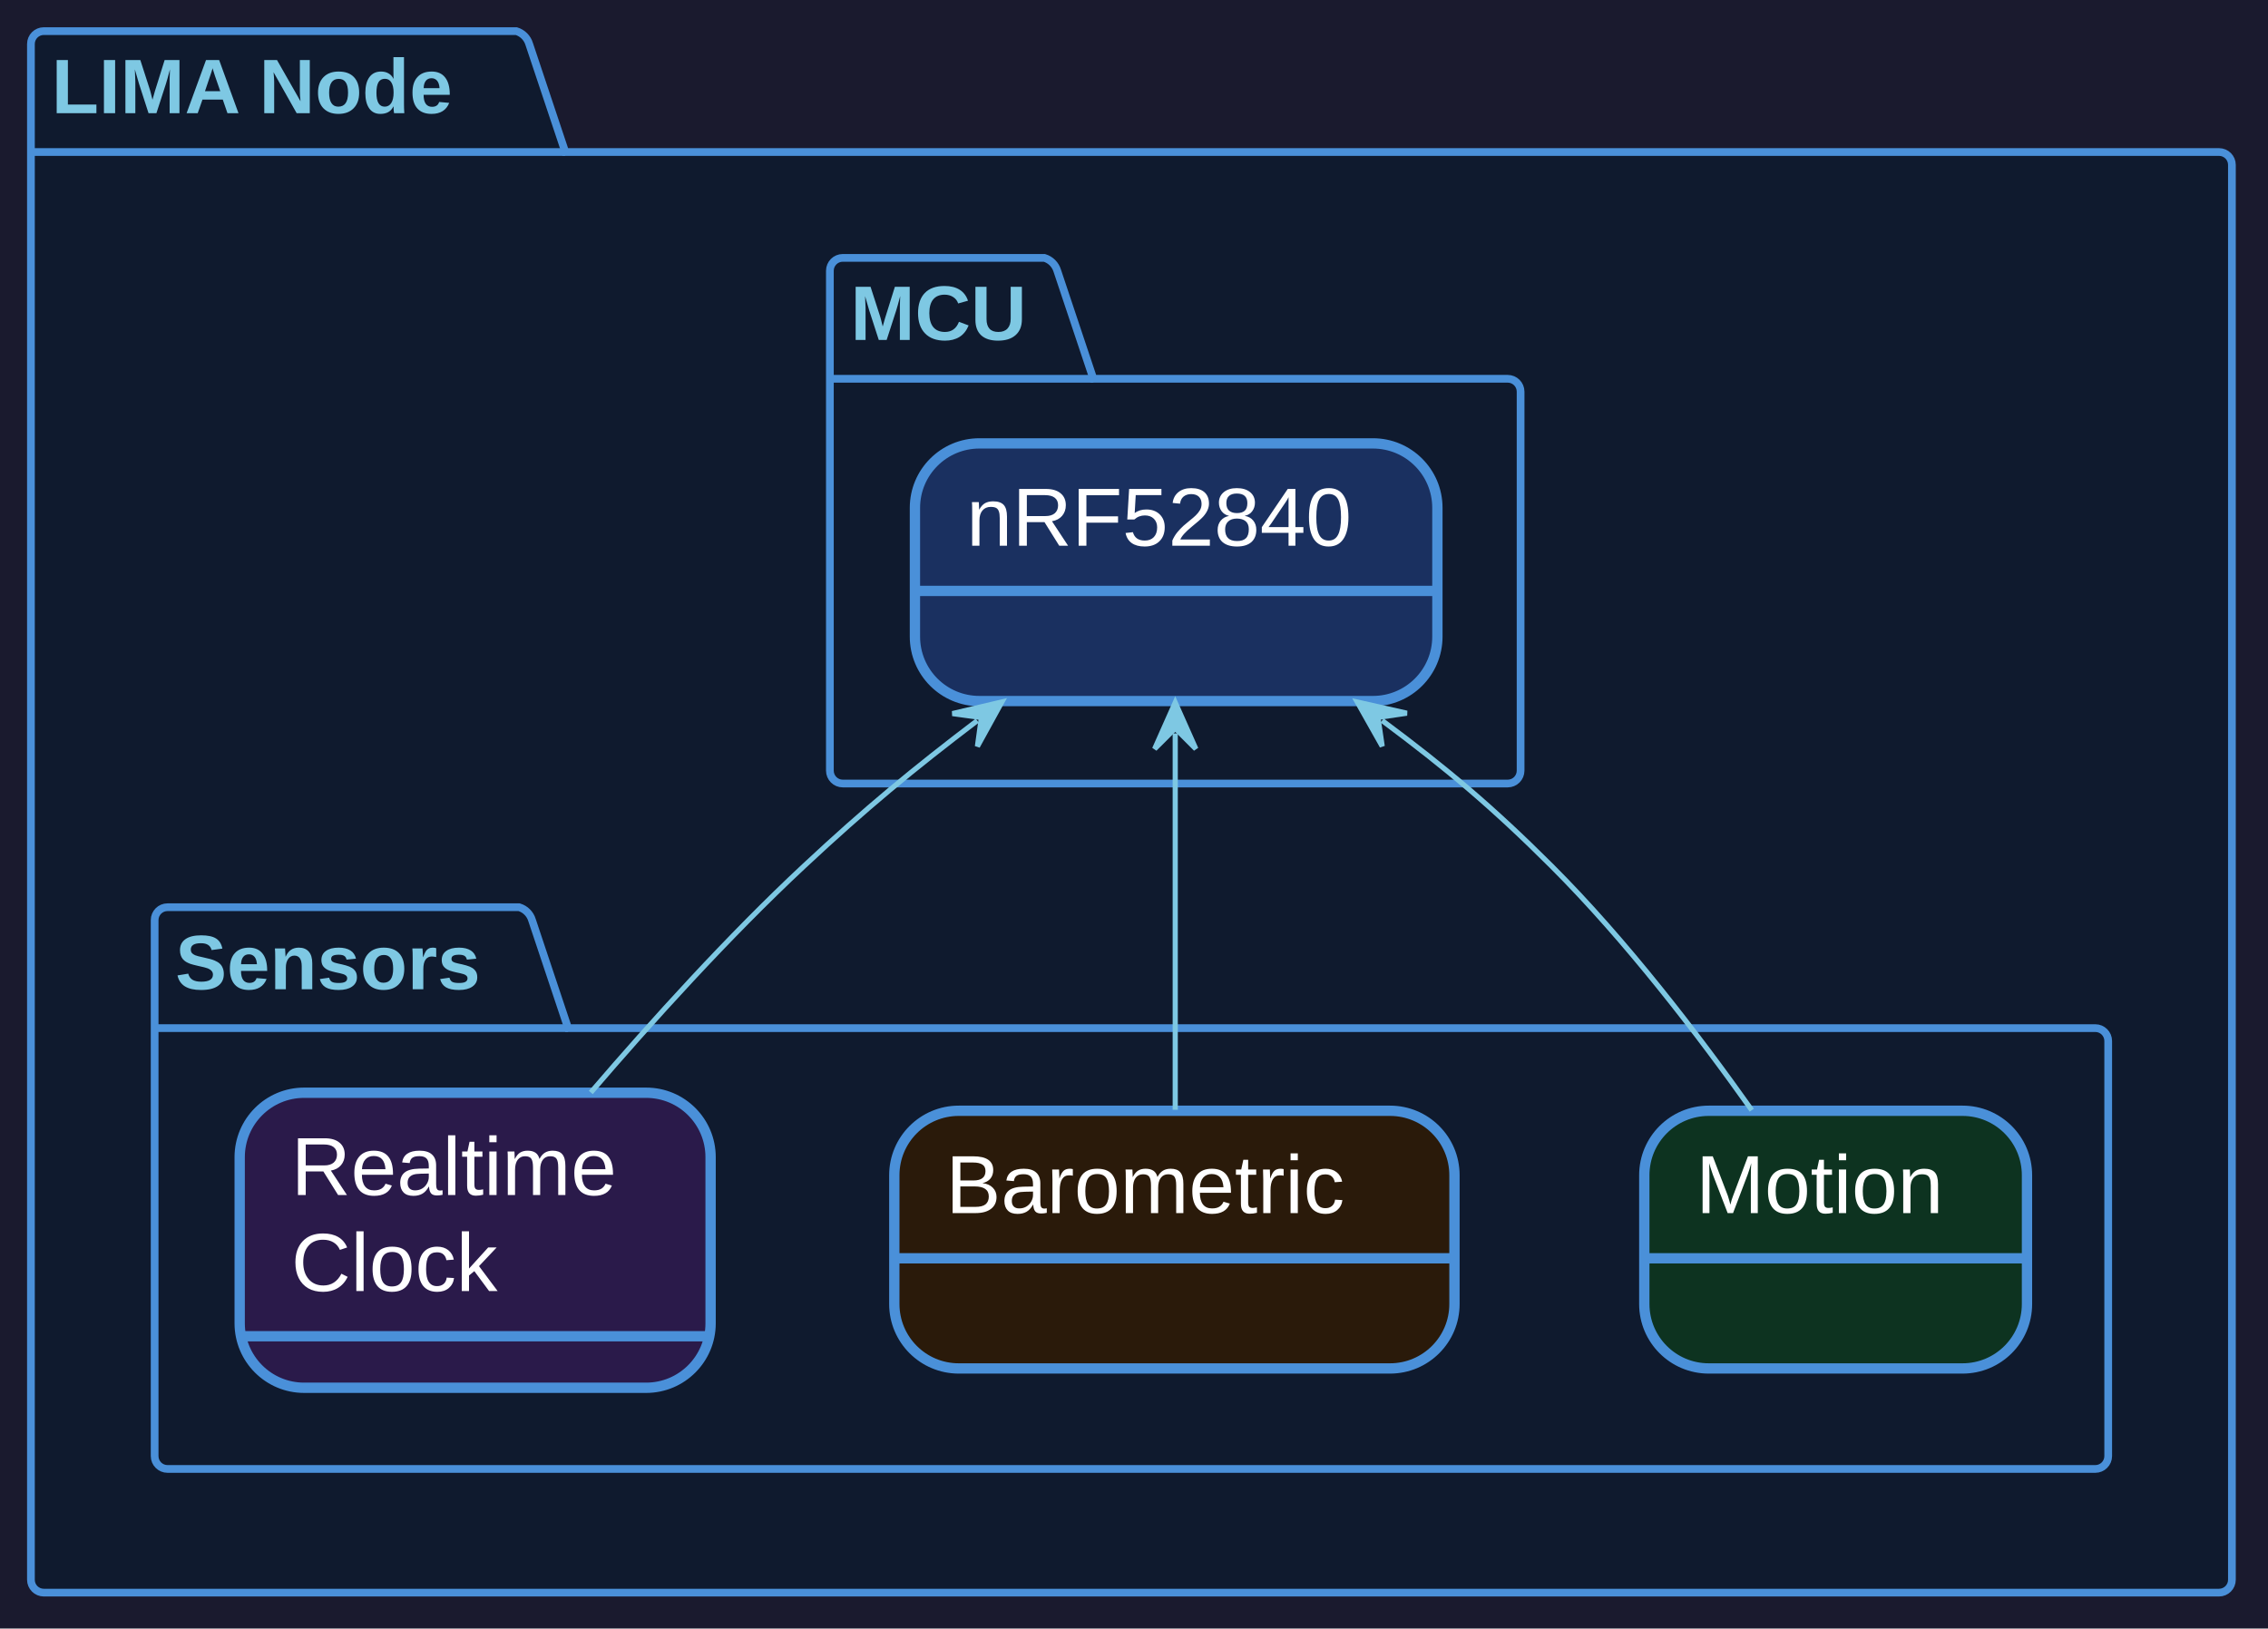
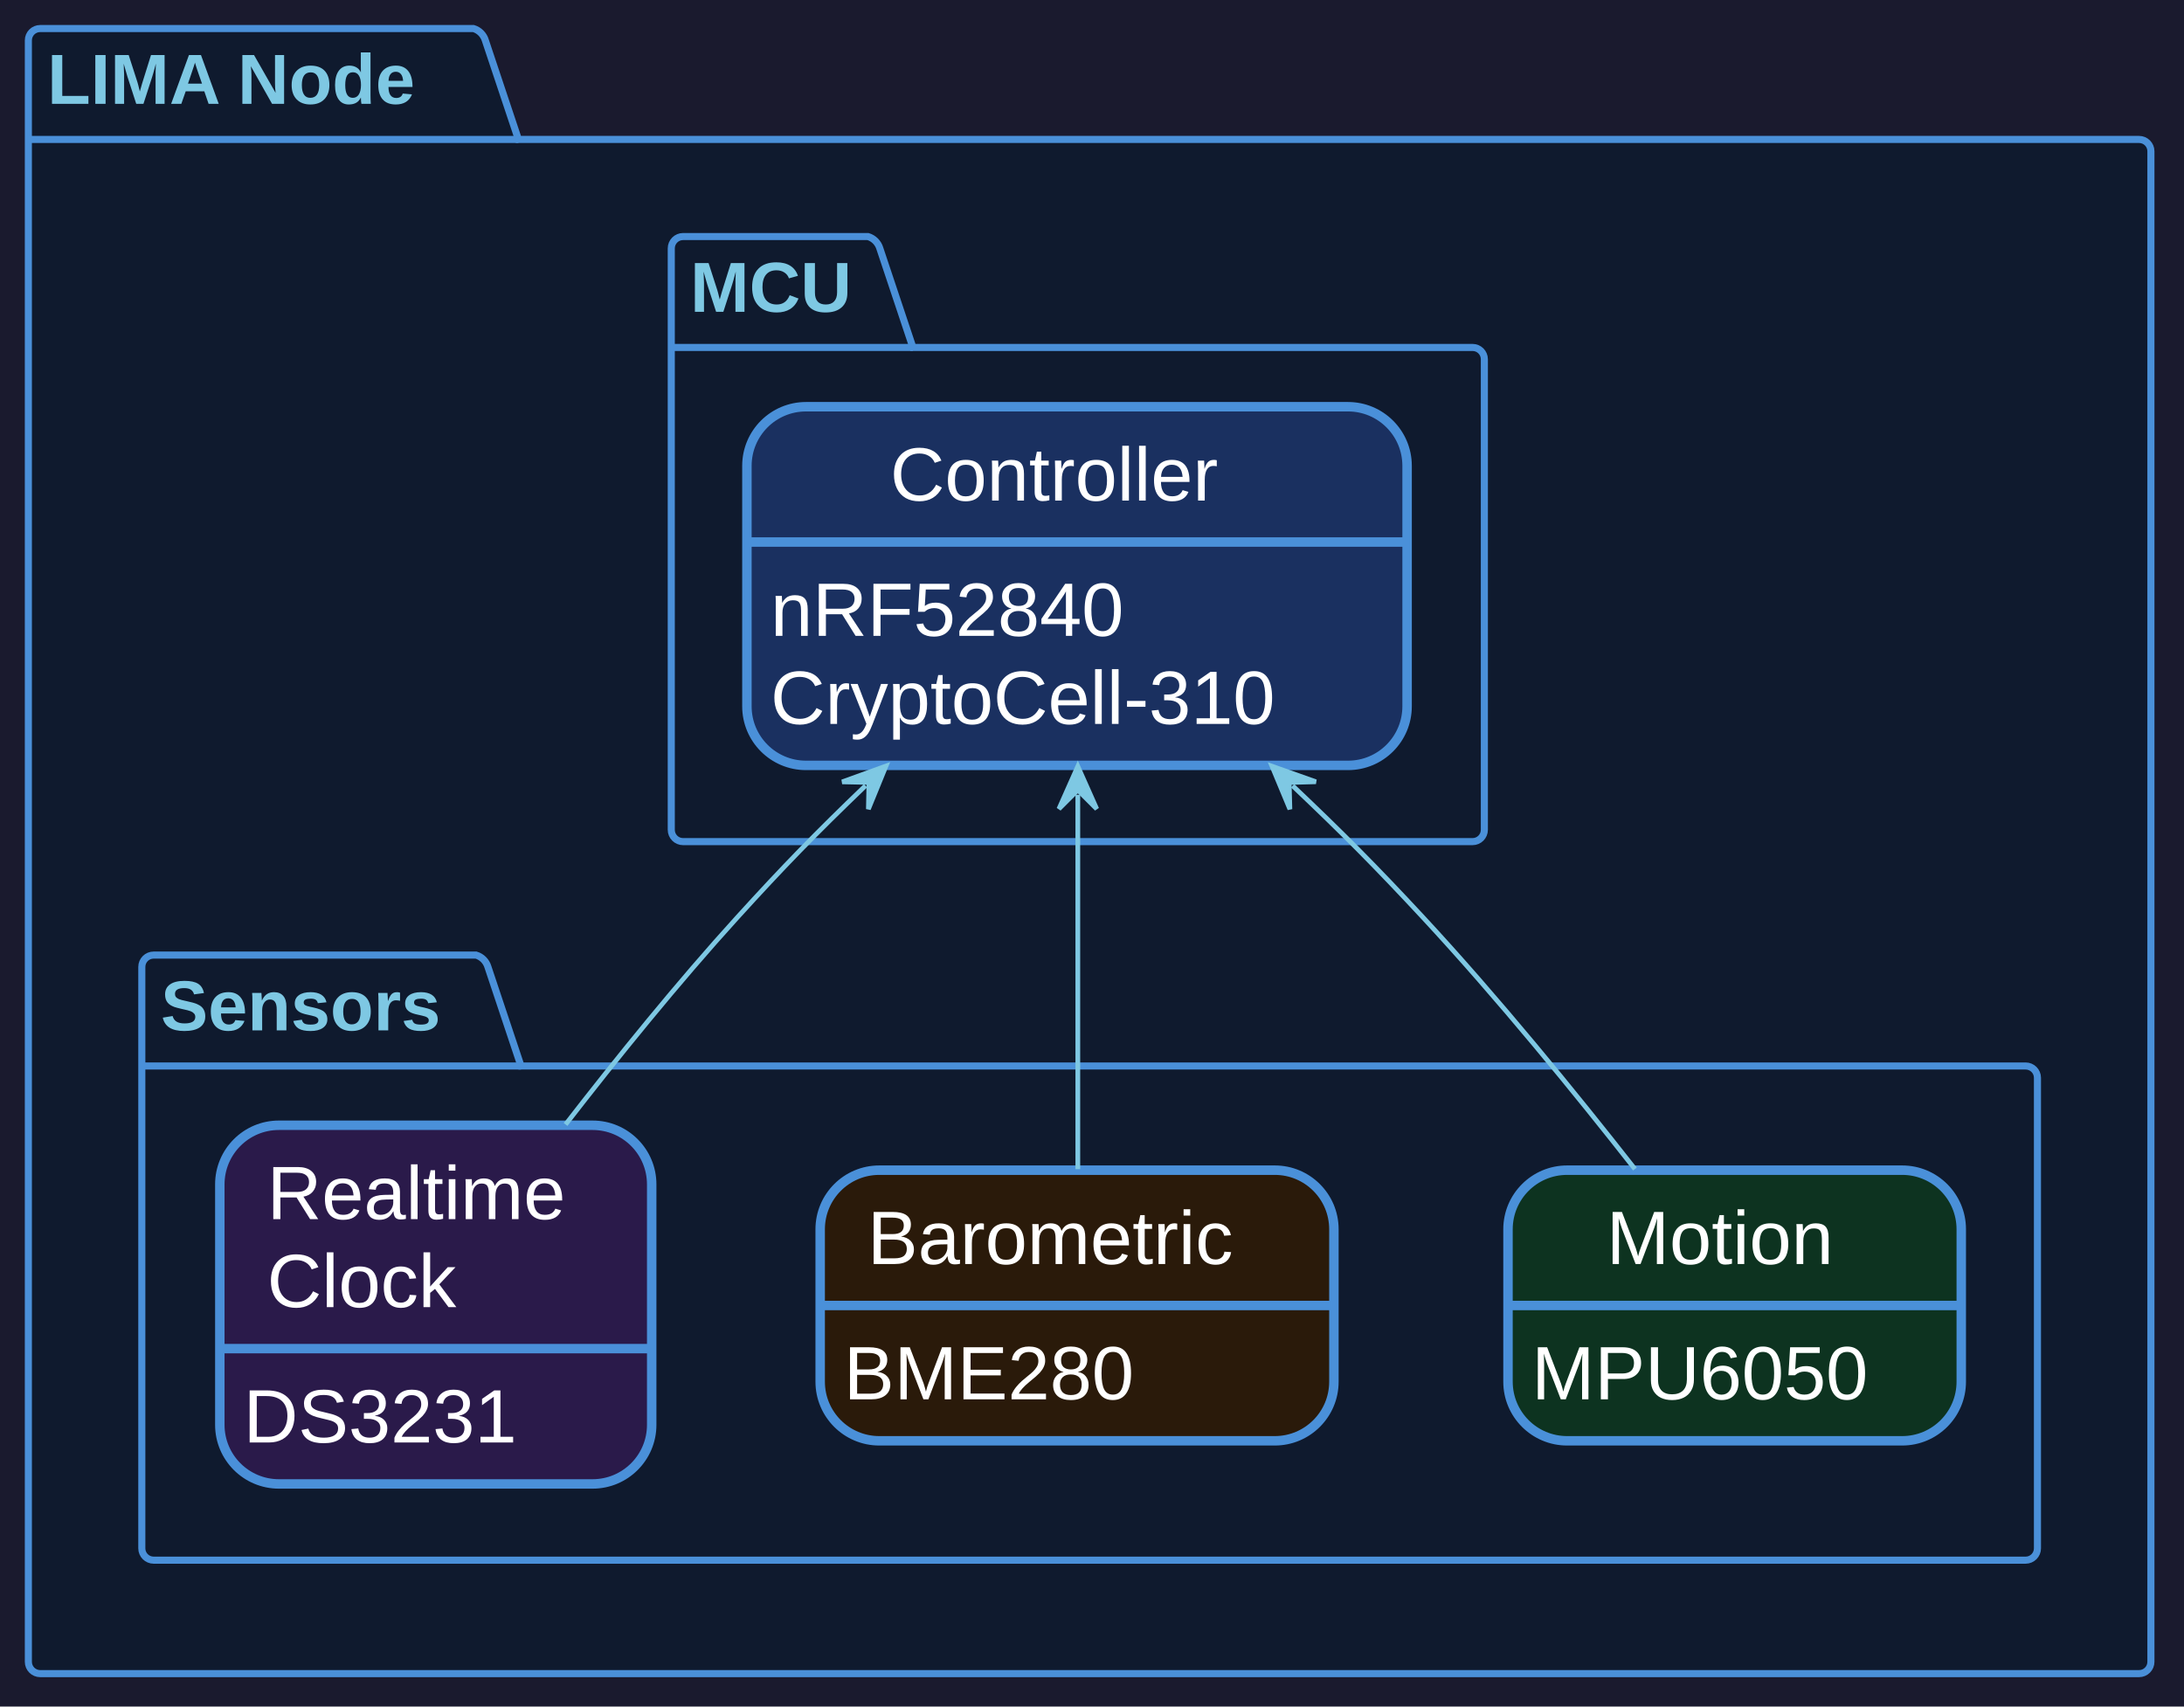
- <svg xmlns="http://www.w3.org/2000/svg" contentStyleType="text/css" data-diagram-type="CLASS" height="316px" preserveAspectRatio="none" style="width:440px;height:316px;background:#1A1A2E;" version="1.1" viewBox="0 0 440 316" width="440px" zoomAndPan="magnify">
+ <svg xmlns="http://www.w3.org/2000/svg" contentStyleType="text/css" data-diagram-type="CLASS" height="361px" preserveAspectRatio="none" style="width:462px;height:361px;background:#1A1A2E;" version="1.1" viewBox="0 0 462 361" width="462px" zoomAndPan="magnify">
  <defs />
  <g>
-     <rect fill="#1A1A2E" height="316" style="stroke:none;stroke-width:1;" width="440" x="0" y="0" />
+     <rect fill="#1A1A2E" height="361" style="stroke:none;stroke-width:1;" width="462" x="0" y="0" />
    <g class="cluster" data-qualified-name="LIMA Node" data-source-line="29" id="ent0002">
-       <path d="M8.5,6.038 L100.166,6.038 A3.75,3.75 0 0 1 102.666,8.538 L109.666,29.498 L430.5,29.498 A2.5,2.5 0 0 1 433,31.998 L433,306.538 A2.5,2.5 0 0 1 430.5,309.038 L8.5,309.038 A2.5,2.5 0 0 1 6,306.538 L6,8.538 A2.5,2.5 0 0 1 8.5,6.038" fill="#0F1A2E" style="stroke:#4A90D9;stroke-width:1.5;" />
+       <path d="M8.5,6.038 L100.166,6.038 A3.75,3.75 0 0 1 102.666,8.538 L109.666,29.498 L452.5,29.498 A2.5,2.5 0 0 1 455,31.998 L455,351.538 A2.5,2.5 0 0 1 452.5,354.038 L8.5,354.038 A2.5,2.5 0 0 1 6,351.538 L6,8.538 A2.5,2.5 0 0 1 8.5,6.038" fill="#0F1A2E" style="stroke:#4A90D9;stroke-width:1.5;" />
      <line style="stroke:#4A90D9;stroke-width:1.5;" x1="6" x2="109.666" y1="29.498" y2="29.498" />
      <text fill="#7EC8E3" font-family="Arial" font-size="15" font-weight="bold" lengthAdjust="spacing" textLength="90.666" x="10" y="21.961">LIMA Node</text>
    </g>
    <g class="cluster" data-qualified-name="LIMA Node.Sensors" data-source-line="31" id="ent0003">
-       <path d="M32.5,176.038 L100.714,176.038 A3.75,3.75 0 0 1 103.214,178.538 L110.214,199.499 L406.5,199.499 A2.5,2.5 0 0 1 409,201.999 L409,282.538 A2.5,2.5 0 0 1 406.5,285.038 L32.5,285.038 A2.5,2.5 0 0 1 30,282.538 L30,178.538 A2.5,2.5 0 0 1 32.5,176.038" fill="#0F1A2E" style="stroke:#4A90D9;stroke-width:1.5;" />
-       <line style="stroke:#4A90D9;stroke-width:1.5;" x1="30" x2="110.214" y1="199.499" y2="199.499" />
-       <text fill="#7EC8E3" font-family="Arial" font-size="15" font-weight="bold" lengthAdjust="spacing" textLength="67.214" x="34" y="191.961">Sensors</text>
+       <path d="M32.5,202.038 L100.714,202.038 A3.75,3.75 0 0 1 103.214,204.538 L110.214,225.499 L428.5,225.499 A2.5,2.5 0 0 1 431,227.999 L431,327.538 A2.5,2.5 0 0 1 428.5,330.038 L32.5,330.038 A2.5,2.5 0 0 1 30,327.538 L30,204.538 A2.5,2.5 0 0 1 32.5,202.038" fill="#0F1A2E" style="stroke:#4A90D9;stroke-width:1.5;" />
+       <line style="stroke:#4A90D9;stroke-width:1.5;" x1="30" x2="110.214" y1="225.499" y2="225.499" />
+       <text fill="#7EC8E3" font-family="Arial" font-size="15" font-weight="bold" lengthAdjust="spacing" textLength="67.214" x="34" y="217.961">Sensors</text>
    </g>
-     <g class="cluster" data-qualified-name="LIMA Node.MCU" data-source-line="37" id="ent0007">
-       <path d="M163.5,50.038 L202.615,50.038 A3.75,3.75 0 0 1 205.115,52.538 L212.115,73.499 L292.5,73.499 A2.5,2.5 0 0 1 295,75.999 L295,149.538 A2.5,2.5 0 0 1 292.5,152.038 L163.5,152.038 A2.5,2.5 0 0 1 161,149.538 L161,52.538 A2.5,2.5 0 0 1 163.5,50.038" fill="#0F1A2E" style="stroke:#4A90D9;stroke-width:1.5;" />
-       <line style="stroke:#4A90D9;stroke-width:1.5;" x1="161" x2="212.115" y1="73.499" y2="73.499" />
-       <text fill="#7EC8E3" font-family="Arial" font-size="15" font-weight="bold" lengthAdjust="spacing" textLength="38.115" x="165" y="65.961">MCU</text>
+     <g class="cluster" data-qualified-name="LIMA Node.MCU" data-source-line="40" id="ent0007">
+       <path d="M144.5,50.038 L183.615,50.038 A3.75,3.75 0 0 1 186.115,52.538 L193.115,73.499 L311.5,73.499 A2.5,2.5 0 0 1 314,75.999 L314,175.538 A2.5,2.5 0 0 1 311.5,178.038 L144.5,178.038 A2.5,2.5 0 0 1 142,175.538 L142,52.538 A2.5,2.5 0 0 1 144.5,50.038" fill="#0F1A2E" style="stroke:#4A90D9;stroke-width:1.5;" />
+       <line style="stroke:#4A90D9;stroke-width:1.5;" x1="142" x2="193.115" y1="73.499" y2="73.499" />
+       <text fill="#7EC8E3" font-family="Arial" font-size="15" font-weight="bold" lengthAdjust="spacing" textLength="38.115" x="146" y="65.961">MCU</text>
    </g>
    <g>
-       <rect fill="#0D3320" height="50" rx="12.5" ry="12.5" style="stroke:#4A90D9;stroke-width:2;" width="74.242" x="319" y="215.538" />
-       <line style="stroke:#4A90D9;stroke-width:2;" x1="319" x2="393.242" y1="244.163" y2="244.163" />
-       <text fill="#FFFFFF" font-family="Arial" font-size="16" lengthAdjust="spacing" textLength="54.242" x="329" y="235.389">Motion</text>
+       <rect fill="#0D3320" height="57.25" rx="12.5" ry="12.5" style="stroke:#4A90D9;stroke-width:2;" width="95.883" x="319" y="247.538" />
+       <line style="stroke:#4A90D9;stroke-width:2;" x1="319" x2="414.883" y1="276.163" y2="276.163" />
+       <text fill="#FFFFFF" font-family="Arial" font-size="16" lengthAdjust="spacing" textLength="54.242" x="339.82" y="267.389">Motion</text>
+       <text fill="#FFFFFF" font-family="Arial" font-size="16" lengthAdjust="spacing" textLength="75.883" x="324" y="296.014">MPU6050</text>
    </g>
    <g>
-       <rect fill="#2A1A0A" height="50" rx="12.5" ry="12.5" style="stroke:#4A90D9;stroke-width:2;" width="108.672" x="173.5" y="215.538" />
-       <line style="stroke:#4A90D9;stroke-width:2;" x1="173.5" x2="282.172" y1="244.163" y2="244.163" />
-       <text fill="#FFFFFF" font-family="Arial" font-size="16" lengthAdjust="spacing" textLength="88.672" x="183.5" y="235.389">Barometric</text>
+       <rect fill="#2A1A0A" height="57.25" rx="12.5" ry="12.5" style="stroke:#4A90D9;stroke-width:2;" width="108.672" x="173.5" y="247.538" />
+       <line style="stroke:#4A90D9;stroke-width:2;" x1="173.5" x2="282.172" y1="276.163" y2="276.163" />
+       <text fill="#FFFFFF" font-family="Arial" font-size="16" lengthAdjust="spacing" textLength="88.672" x="183.5" y="267.389">Barometric</text>
+       <text fill="#FFFFFF" font-family="Arial" font-size="16" lengthAdjust="spacing" textLength="65.43" x="178.5" y="296.014">BME280</text>
    </g>
    <g>
-       <rect fill="#2A1A4A" height="57.25" rx="12.5" ry="12.5" style="stroke:#4A90D9;stroke-width:2;" width="91.359" x="46.5" y="212.038" />
-       <line style="stroke:#4A90D9;stroke-width:2;" x1="46.5" x2="137.859" y1="259.288" y2="259.288" />
-       <text fill="#FFFFFF" font-family="Arial" font-size="16" lengthAdjust="spacing" textLength="71.359" x="56.5" y="231.889">Realtime</text>
-       <text fill="#FFFFFF" font-family="Arial" font-size="16" lengthAdjust="spacing" textLength="43.469" x="56.5" y="250.514">Clock</text>
+       <rect fill="#2A1A4A" height="75.875" rx="12.5" ry="12.5" style="stroke:#4A90D9;stroke-width:2;" width="91.359" x="46.5" y="238.038" />
+       <line style="stroke:#4A90D9;stroke-width:2;" x1="46.5" x2="137.859" y1="285.288" y2="285.288" />
+       <text fill="#FFFFFF" font-family="Arial" font-size="16" lengthAdjust="spacing" textLength="71.359" x="56.5" y="257.889">Realtime</text>
+       <text fill="#FFFFFF" font-family="Arial" font-size="16" lengthAdjust="spacing" textLength="43.469" x="56.5" y="276.514">Clock</text>
+       <text fill="#FFFFFF" font-family="Arial" font-size="16" lengthAdjust="spacing" textLength="63.195" x="51.5" y="305.139">DS3231</text>
    </g>
    <g>
-       <rect fill="#1A3060" height="50" rx="12.5" ry="12.5" style="stroke:#4A90D9;stroke-width:2;" width="101.359" x="177.5" y="86.038" />
-       <line style="stroke:#4A90D9;stroke-width:2;" x1="177.5" x2="278.859" y1="114.663" y2="114.663" />
-       <text fill="#FFFFFF" font-family="Arial" font-size="16" lengthAdjust="spacing" textLength="81.359" x="187.5" y="105.889">nRF52840</text>
+       <rect fill="#1A3060" height="75.875" rx="12.5" ry="12.5" style="stroke:#4A90D9;stroke-width:2;" width="139.656" x="158" y="86.038" />
+       <line style="stroke:#4A90D9;stroke-width:2;" x1="158" x2="297.656" y1="114.663" y2="114.663" />
+       <text fill="#FFFFFF" font-family="Arial" font-size="16" lengthAdjust="spacing" textLength="79.055" x="188.301" y="105.889">Controller</text>
+       <text fill="#FFFFFF" font-family="Arial" font-size="16" lengthAdjust="spacing" textLength="81.359" x="163" y="134.514">nRF52840</text>
+       <text fill="#FFFFFF" font-family="Arial" font-size="16" lengthAdjust="spacing" textLength="119.656" x="163" y="153.139">CryptoCell-310</text>
    </g>
-     <g class="link" data-entity-1="ent0008" data-entity-2="ent0004" data-link-type="dependency" data-source-line="45" id="lnk10">
-       <path codeLine="45" d="M268.134,139.809 C280.624,149.099 289.58,156.638 301,168.038 C315.52,182.538 329.58,200.918 339.85,215.418" fill="none" id="mcu-backto-motion" style="stroke:#7EC8E3;stroke-width:1;" />
-       <polygon fill="#7EC8E3" points="263.32,136.228,268.154,144.808,267.332,139.212,272.929,138.389,263.32,136.228" style="stroke:#7EC8E3;stroke-width:1;" />
+     <g class="link" data-entity-1="ent0008" data-entity-2="ent0004" data-link-type="dependency" data-source-line="50" id="lnk10">
+       <path codeLine="50" d="M273.435,166.214 C284.096,176.314 291.03,183.308 301,194.038 C316.8,211.048 333.3,231.298 345.85,247.298" fill="none" id="mcu-backto-motion" style="stroke:#7EC8E3;stroke-width:1;" />
+       <polygon fill="#7EC8E3" points="269.08,162.088,272.862,171.181,272.71,165.526,278.364,165.374,269.08,162.088" style="stroke:#7EC8E3;stroke-width:1;" />
    </g>
-     <g class="link" data-entity-1="ent0008" data-entity-2="ent0005" data-link-type="dependency" data-source-line="46" id="lnk12">
-       <path codeLine="46" d="M228,142.318 C228,165.008 228,192.688 228,215.348" fill="none" id="mcu-backto-baro" style="stroke:#7EC8E3;stroke-width:1;" />
-       <polygon fill="#7EC8E3" points="228,136.318,224,145.318,228,141.318,232,145.318,228,136.318" style="stroke:#7EC8E3;stroke-width:1;" />
+     <g class="link" data-entity-1="ent0008" data-entity-2="ent0005" data-link-type="dependency" data-source-line="51" id="lnk12">
+       <path codeLine="51" d="M228,168.118 C228,194.488 228,223.358 228,247.328" fill="none" id="mcu-backto-baro" style="stroke:#7EC8E3;stroke-width:1;" />
+       <polygon fill="#7EC8E3" points="228,162.118,224,171.118,228,167.118,232,171.118,228,162.118" style="stroke:#7EC8E3;stroke-width:1;" />
    </g>
-     <g class="link" data-entity-1="ent0008" data-entity-2="ent0006" data-link-type="dependency" data-source-line="47" id="lnk14">
-       <path codeLine="47" d="M189.591,139.836 C177.131,149.296 167.92,156.908 156,168.038 C141.38,181.678 126.41,198.238 114.62,211.988" fill="none" id="mcu-backto-rtc" style="stroke:#7EC8E3;stroke-width:1;" />
-       <polygon fill="#7EC8E3" points="194.37,136.208,184.783,138.464,190.388,139.231,189.621,144.836,194.37,136.208" style="stroke:#7EC8E3;stroke-width:1;" />
+     <g class="link" data-entity-1="ent0008" data-entity-2="ent0006" data-link-type="dependency" data-source-line="52" id="lnk14">
+       <path codeLine="52" d="M183.092,166.203 C172.572,176.303 165.78,183.278 156,194.038 C143.46,207.828 130.55,223.788 119.64,237.868" fill="none" id="mcu-backto-rtc" style="stroke:#7EC8E3;stroke-width:1;" />
+       <polygon fill="#7EC8E3" points="187.42,162.048,178.157,165.395,183.813,165.51,183.698,171.166,187.42,162.048" style="stroke:#7EC8E3;stroke-width:1;" />
    </g>
  </g>
</svg>
